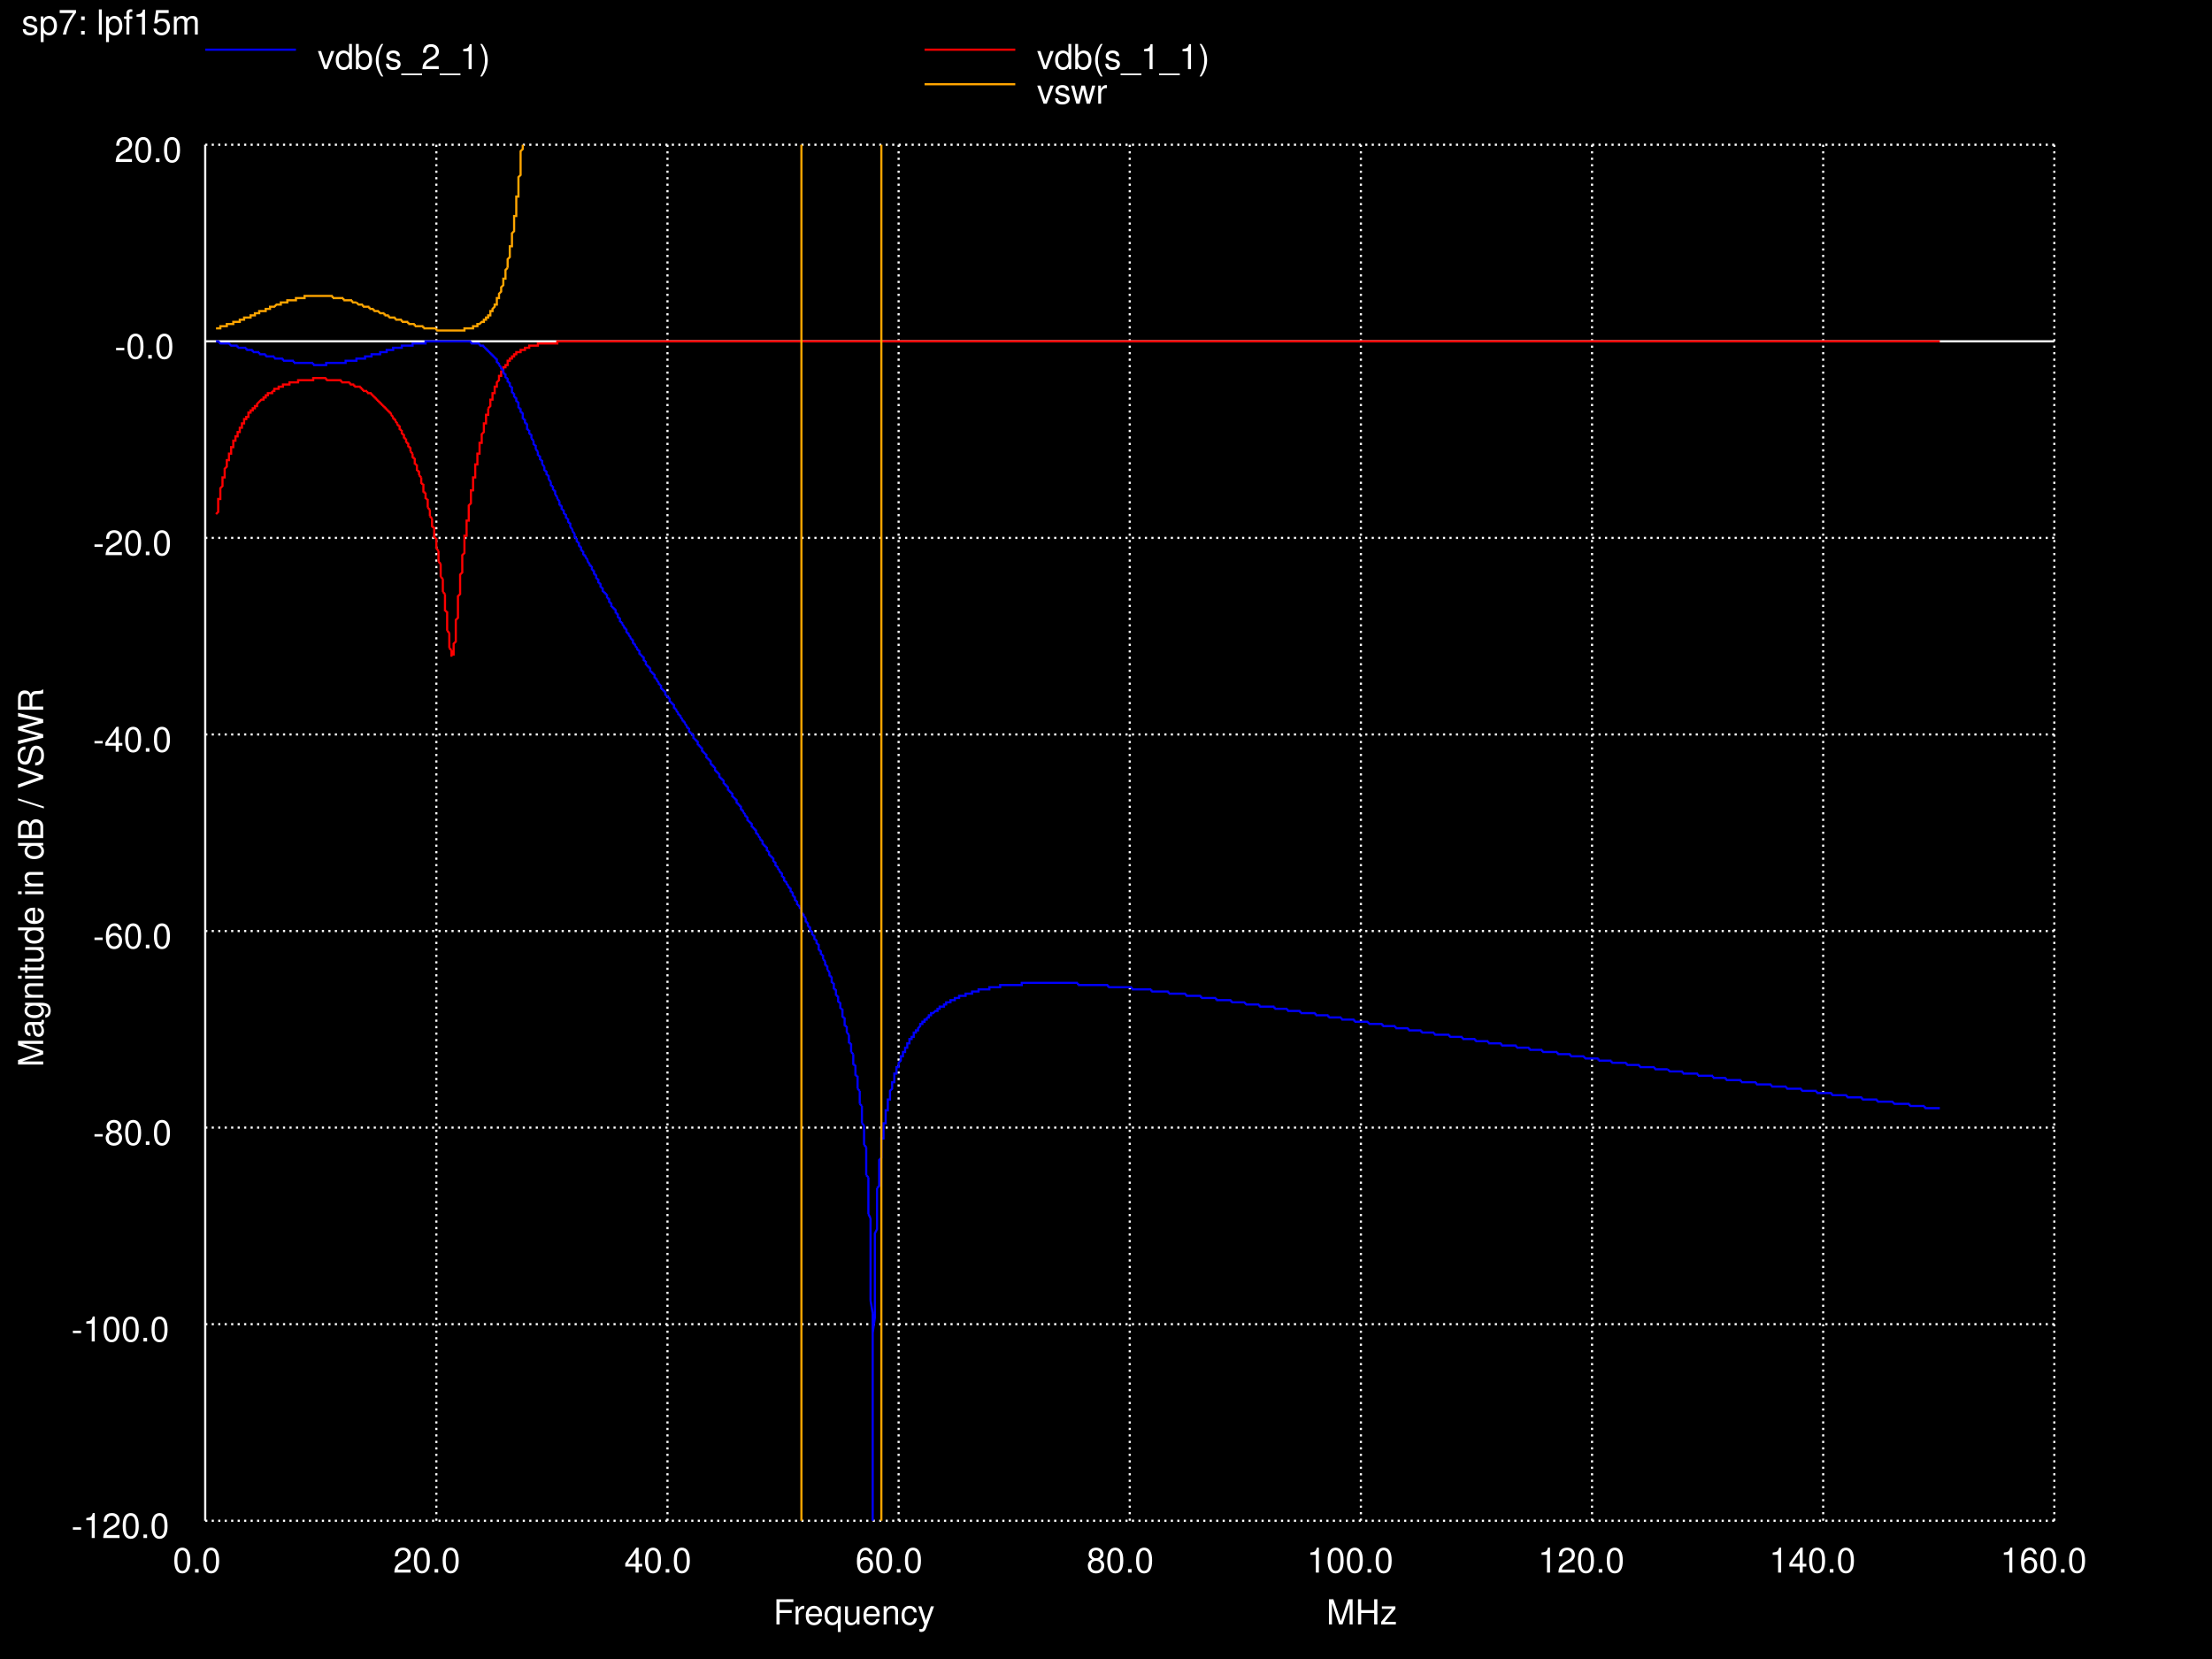
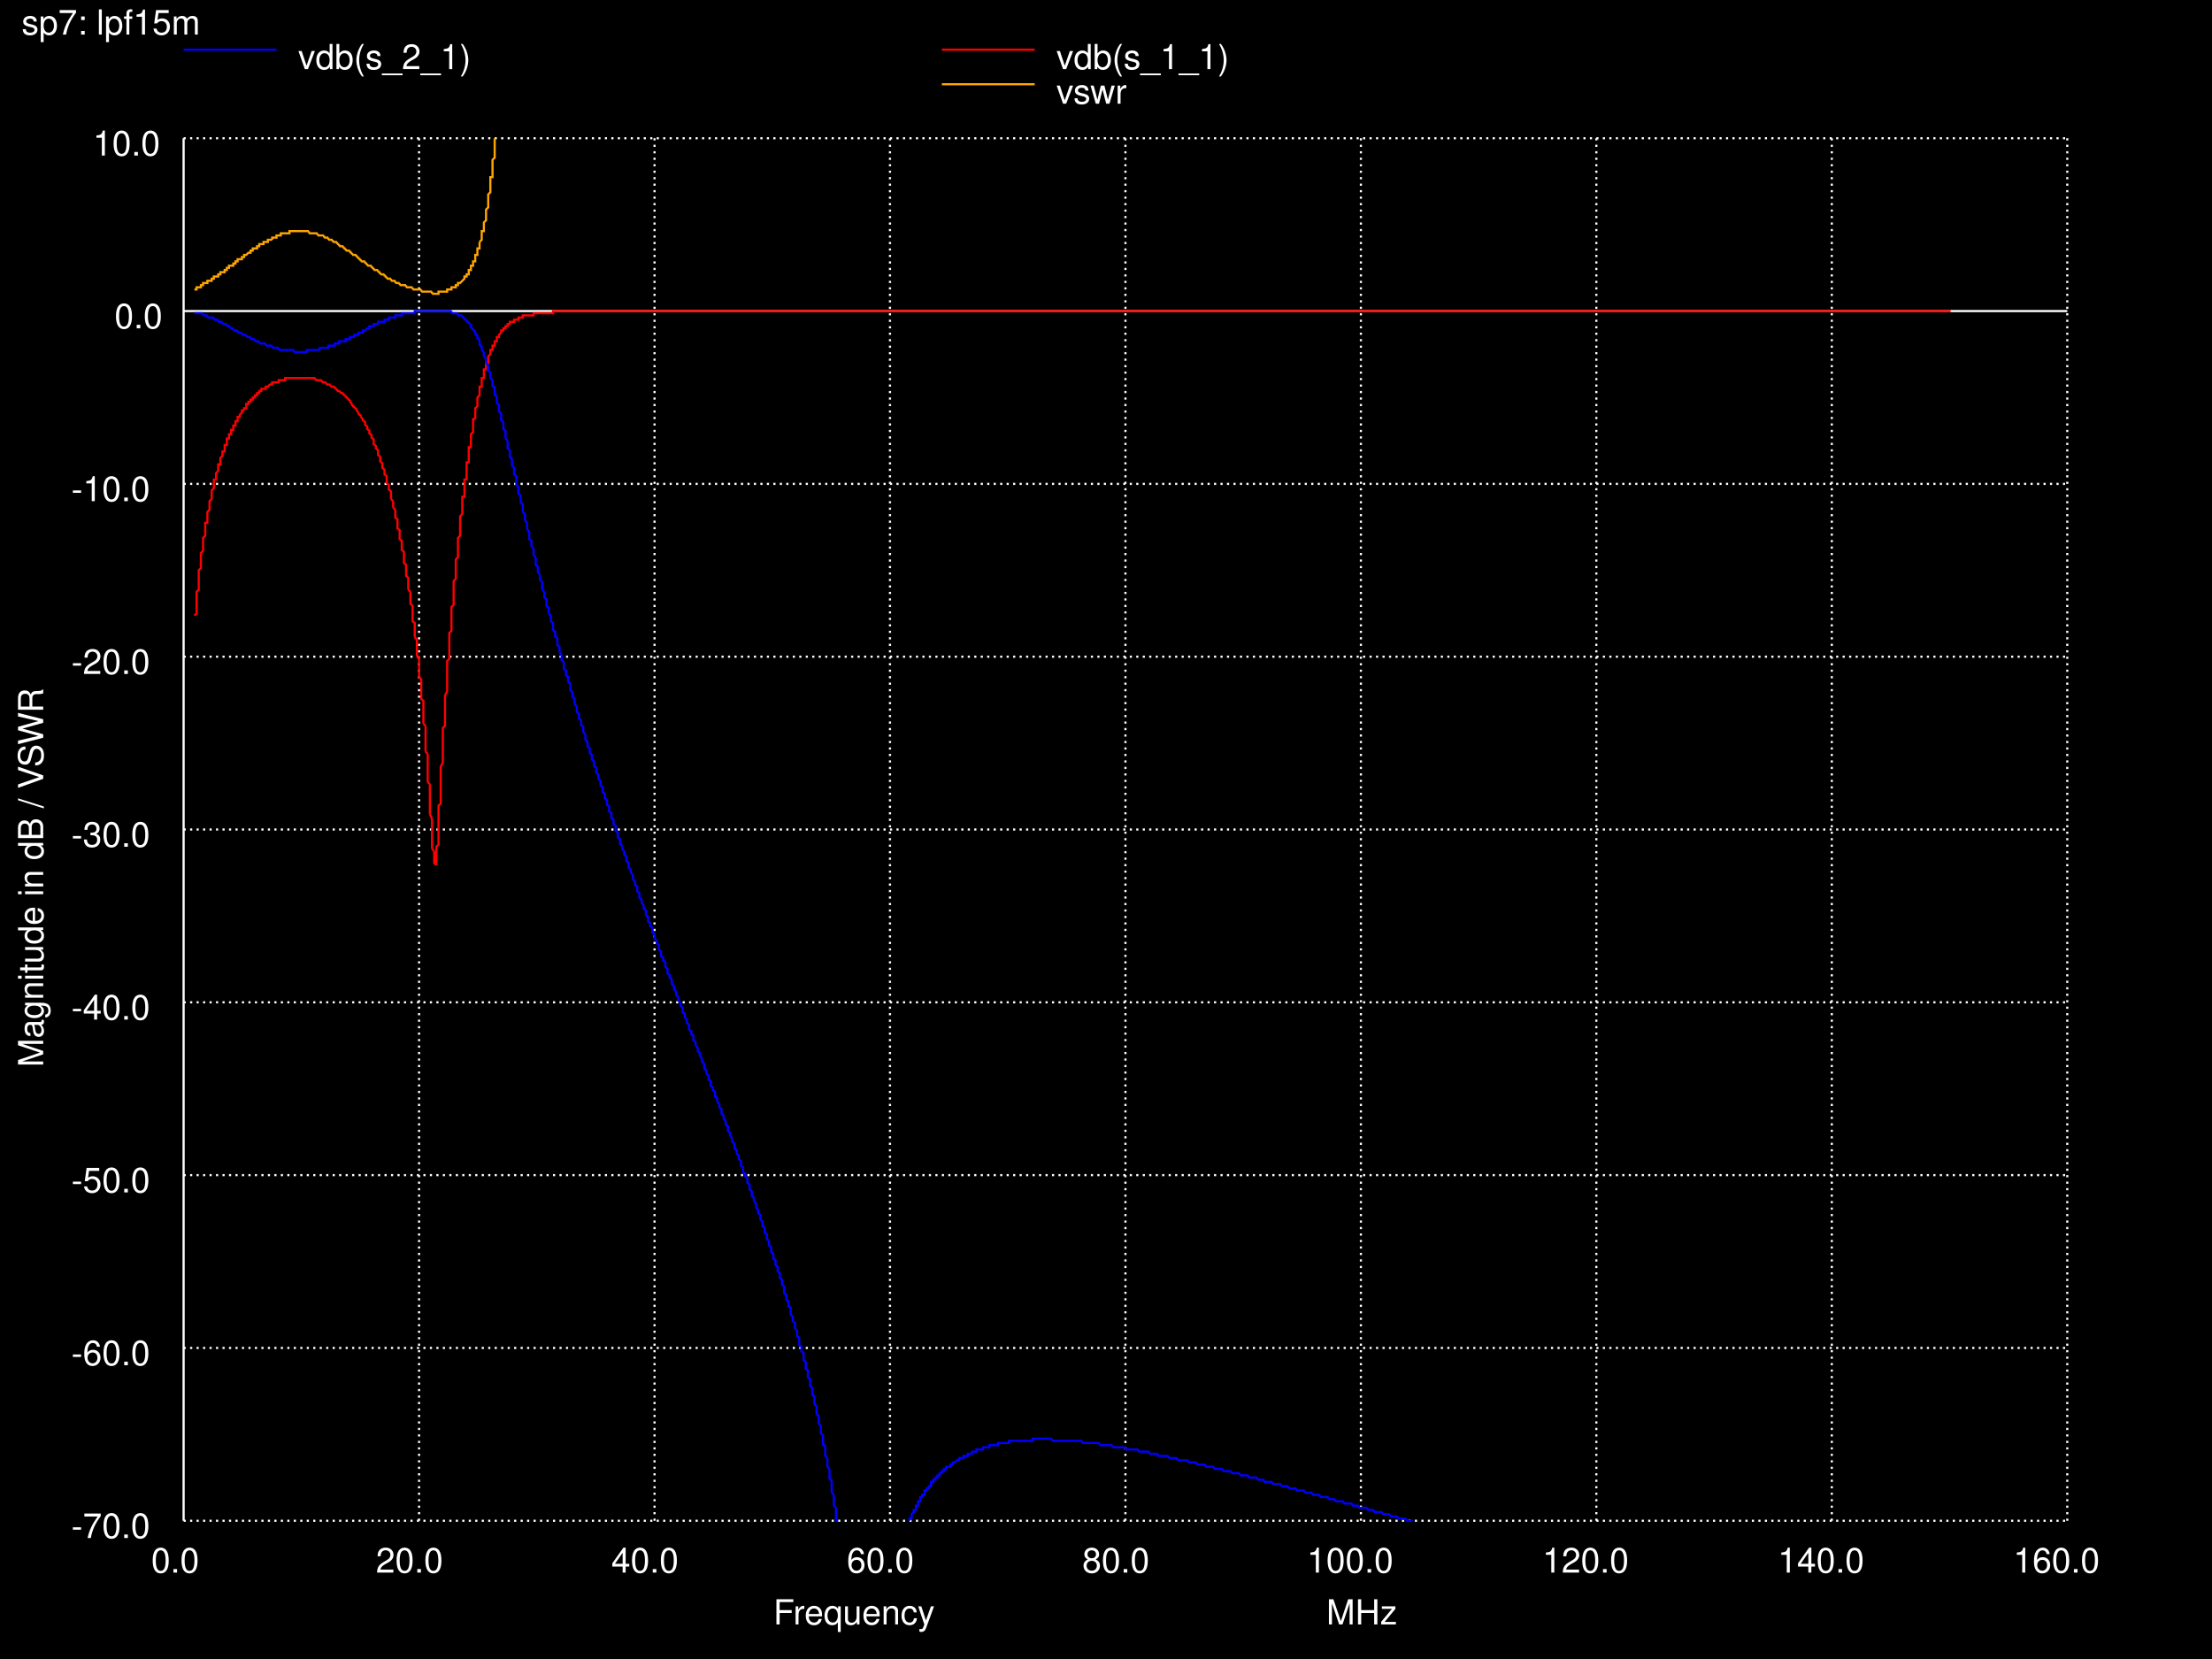
<svg xmlns="http://www.w3.org/2000/svg" version="1.1" width="100%" height="100%" viewBox="0 0 1024 768" style="fill: none; font-family: Helvetica;  font: Helvetica; ">
  <rect x="0" y="0" width="1024" height="768" fill="black" stroke="none" />
  <text stroke="none" fill="white" font-size="16" x="358" y="752">
Frequency
</text>
  <text transform="rotate(-90, 20, 494)" stroke="none" fill="white" font-size="16" x="20" y="494">
Magnitude in dB / VSWR
</text>
  <text stroke="none" fill="white" font-size="16" x="10" y="16">
sp7: lpf15m
</text>
-   <path stroke="white" d="M95 704l0 -637" />
-   <text stroke="none" fill="white" font-size="16" x="80" y="728">
+   <path stroke="white" d="M85 704l0 -640" />
+   <text stroke="none" fill="white" font-size="16" x="70" y="728">
0.0
</text>
-   <path stroke="white" stroke-dasharray="1,2" d="M202 704l0 -637" />
-   <text stroke="none" fill="white" font-size="16" x="182" y="728">
+   <path stroke="white" stroke-dasharray="1,2" d="M194 704l0 -640" />
+   <text stroke="none" fill="white" font-size="16" x="174" y="728">
20.0
</text>
-   <path stroke="white" stroke-dasharray="1,2" d="M309 704l0 -637" />
-   <text stroke="none" fill="white" font-size="16" x="289" y="728">
+   <path stroke="white" stroke-dasharray="1,2" d="M303 704l0 -640" />
+   <text stroke="none" fill="white" font-size="16" x="283" y="728">
40.0
</text>
-   <path stroke="white" stroke-dasharray="1,2" d="M416 704l0 -637" />
-   <text stroke="none" fill="white" font-size="16" x="396" y="728">
+   <path stroke="white" stroke-dasharray="1,2" d="M412 704l0 -640" />
+   <text stroke="none" fill="white" font-size="16" x="392" y="728">
60.0
</text>
-   <path stroke="white" stroke-dasharray="1,2" d="M523 704l0 -637" />
-   <text stroke="none" fill="white" font-size="16" x="503" y="728">
+   <path stroke="white" stroke-dasharray="1,2" d="M521 704l0 -640" />
+   <text stroke="none" fill="white" font-size="16" x="501" y="728">
80.0
</text>
-   <path stroke="white" stroke-dasharray="1,2" d="M630 704l0 -637" />
+   <path stroke="white" stroke-dasharray="1,2" d="M630 704l0 -640" />
  <text stroke="none" fill="white" font-size="16" x="605" y="728">
100.0
</text>
-   <path stroke="white" stroke-dasharray="1,2" d="M737 704l0 -637" />
-   <text stroke="none" fill="white" font-size="16" x="712" y="728">
+   <path stroke="white" stroke-dasharray="1,2" d="M739 704l0 -640" />
+   <text stroke="none" fill="white" font-size="16" x="714" y="728">
120.0
</text>
-   <path stroke="white" stroke-dasharray="1,2" d="M844 704l0 -637" />
-   <text stroke="none" fill="white" font-size="16" x="819" y="728">
+   <path stroke="white" stroke-dasharray="1,2" d="M848 704l0 -640" />
+   <text stroke="none" fill="white" font-size="16" x="823" y="728">
140.0
</text>
-   <path stroke="white" stroke-dasharray="1,2" d="M951 704l0 -637" />
-   <text stroke="none" fill="white" font-size="16" x="926" y="728">
+   <path stroke="white" stroke-dasharray="1,2" d="M957 704l0 -640" />
+   <text stroke="none" fill="white" font-size="16" x="932" y="728">
160.0
</text>
  <text stroke="none" fill="white" font-size="16" x="614" y="752">
MHz
</text>
-   <path stroke="white" stroke-dasharray="1,2" d="M95 704l856 0" />
+   <path stroke="white" stroke-dasharray="1,2" d="M85 704l872 0" />
  <text stroke="none" fill="white" font-size="16" x="33" y="712">
- -120.0
+ -70.0
</text>
-   <path stroke="white" stroke-dasharray="1,2" d="M95 613l856 0" />
-   <text stroke="none" fill="white" font-size="16" x="33" y="621">
- -100.0
- </text>
-   <path stroke="white" stroke-dasharray="1,2" d="M95 522l856 0" />
-   <text stroke="none" fill="white" font-size="16" x="43" y="530">
- -80.0
- </text>
-   <path stroke="white" stroke-dasharray="1,2" d="M95 431l856 0" />
-   <text stroke="none" fill="white" font-size="16" x="43" y="439">
+   <path stroke="white" stroke-dasharray="1,2" d="M85 624l872 0" />
+   <text stroke="none" fill="white" font-size="16" x="33" y="632">
-60.0
</text>
-   <path stroke="white" stroke-dasharray="1,2" d="M95 340l856 0" />
-   <text stroke="none" fill="white" font-size="16" x="43" y="348">
+   <path stroke="white" stroke-dasharray="1,2" d="M85 544l872 0" />
+   <text stroke="none" fill="white" font-size="16" x="33" y="552">
+ -50.0
+ </text>
+   <path stroke="white" stroke-dasharray="1,2" d="M85 464l872 0" />
+   <text stroke="none" fill="white" font-size="16" x="33" y="472">
-40.0
</text>
-   <path stroke="white" stroke-dasharray="1,2" d="M95 249l856 0" />
-   <text stroke="none" fill="white" font-size="16" x="43" y="257">
+   <path stroke="white" stroke-dasharray="1,2" d="M85 384l872 0" />
+   <text stroke="none" fill="white" font-size="16" x="33" y="392">
+ -30.0
+ </text>
+   <path stroke="white" stroke-dasharray="1,2" d="M85 304l872 0" />
+   <text stroke="none" fill="white" font-size="16" x="33" y="312">
-20.0
</text>
-   <path stroke="white" d="M95 158l856 0" />
-   <text stroke="none" fill="white" font-size="16" x="53" y="166">
- -0.0
+   <path stroke="white" stroke-dasharray="1,2" d="M85 224l872 0" />
+   <text stroke="none" fill="white" font-size="16" x="33" y="232">
+ -10.0
</text>
-   <path stroke="white" stroke-dasharray="1,2" d="M95 67l856 0" />
-   <text stroke="none" fill="white" font-size="16" x="53" y="75">
- 20.0
+   <path stroke="white" d="M85 144l872 0" />
+   <text stroke="none" fill="white" font-size="16" x="53" y="152">
+ 0.0
+ </text>
+   <path stroke="white" stroke-dasharray="1,2" d="M85 64l872 0" />
+   <text stroke="none" fill="white" font-size="16" x="43" y="72">
+ 10.0
</text>
  <text stroke="none" fill="white" font-size="16" x="10" y="32">
     
</text>
-   <path stroke="red" d="M428 23l42 0" />
-   <text stroke="none" fill="white" font-size="16" x="480" y="32">
+   <path stroke="red" d="M436 23l43 0" />
+   <text stroke="none" fill="white" font-size="16" x="489" y="32">
vdb(s_1_1)
</text>
-   <path stroke="red" d="M100 238l1 -1 0 -6 1 0 0 -5 1 -1 0 -4 1 0 0 -4 1 -1 0 -3 1 0 0 -3 1 0 0 -3 1 0 0 -3 1 0 0 -2 1 0 0 -2 1 0 0 -2 1 0 0 -2 1 0 0 -2 1 0 0 -1 1 0 0 -2 1 0 0 -1 1 0 0 -1 1 0 0 -1 1 0 0 -1 2 -2 1 0 0 -1 1 0 0 -1 1 0 0 -1 2 0 0 -1" />
-   <path stroke="red" d="M126 181l1 0 0 -1 2 0 0 -1 2 0 0 -1 3 0 0 -1 4 0 0 -1 7 0 0 -1 6 0M151 176l0 -1M151 176l7 0M158 177l0 -1M158 177l4 0M162 178l0 -1M162 178l2 0M164 179l0 -1M164 179l3 0M167 180l0 -1M167 180l1 0M168 181l0 -1M168 181l2 0M170 182l0 -1" />
-   <path stroke="red" d="M170 182l2 0M172 183l0 -1M172 183l1 0M173 184l0 -1M173 184l1 0M174 185l0 -1M174 185l1 0M175 186l0 -1M175 186l1 0M176 187l0 -1M176 187l1 0M177 188l0 -1M177 188l1 0M178 189l0 -1M178 189l1 0M179 190l0 -1M179 190l1 0M180 191l0 -1" />
-   <path stroke="red" d="M180 191l1 0M181 192l0 -1M181 192l1 1M182 194l0 -1M182 194l1 0M183 195l0 -1M183 195l1 1M184 197l0 -1M184 197l1 0M185 199l0 -2M185 199l1 0M186 201l0 -2M186 201l1 0M187 203l0 -2M187 203l1 0M188 205l0 -2M188 205l1 0M189 207l0 -2" />
-   <path stroke="red" d="M189 207l1 0M190 209l0 -2M190 209l1 1M191 212l0 -2M191 212l1 0M192 215l0 -3M192 215l1 0M193 218l0 -3M193 218l1 0M194 220l0 -2M194 220l1 1M195 224l0 -3M195 224l1 0M196 228l0 -4M196 228l1 0M197 231l0 -3M197 231l1 0M198 235l0 -4" />
-   <path stroke="red" d="M198 235l1 1M199 239l0 -3M199 239l1 1M200 244l0 -4M200 244l1 0M201 249l0 -5M201 249l1 0M202 254l0 -5M202 254l1 1M203 260l0 -5M203 260l1 1M204 267l0 -6M204 267l1 1M205 274l0 -6M205 274l1 1M206 283l0 -8M206 283l1 0M207 292l0 -9" />
-   <path stroke="red" d="M207 292l1 1M208 300l0 -7M208 300l1 1M209 304l0 -3M209 303l1 0 0 -5 1 -1 0 -10 1 -1 0 -10 1 -1 0 -9 1 -1 0 -8 1 -1 0 -8 1 0 0 -7 1 0 0 -7 1 -1 0 -6 1 0 0 -6 1 0 0 -6 1 0 0 -5 1 0 0 -5 1 0 0 -4 1 -1 0 -4 1 0 0 -4 1 0 0 -3" />
-   <path stroke="red" d="M226 189l1 -1 0 -3 1 0 0 -3 1 0 0 -3 1 0 0 -2 1 -1 0 -2 1 0 0 -2 1 0 0 -2 1 0 0 -1 1 0 0 -2 1 0 0 -1 1 0 0 -1 1 0 0 -1 1 0 0 -1 2 0 0 -1 2 0 0 -1 2 0 0 -1 4 0 0 -1 9 0 0 -1 640 0" />
-   <path stroke="blue" d="M95 23l42 0" />
-   <text stroke="none" fill="white" font-size="16" x="147" y="32">
+   <path stroke="red" d="M90 285l1 -1 0 -10 1 -1 0 -9 1 -1 0 -7 1 -1 0 -6 1 -1 0 -6 1 0 0 -5 1 -1 0 -4 1 -1 0 -4 1 -1 0 -4 1 0 0 -3 1 -1 0 -3 1 0 0 -3 1 -1 0 -2 1 0 0 -3 1 0 0 -3 1 0 0 -2 1 0 0 -2 1 0 0 -2 1 0 0 -2 1 0 0 -2 1 0 0 -1 1 -1 0 -1 1 0" />
+   <path stroke="red" d="M113 190l0 -1 1 0 0 -2 1 0 0 -1 1 0 0 -1 1 0 0 -1 1 0 0 -1 1 0 0 -1 1 0 0 -1 1 0 0 -1 2 0 0 -1 1 0 1 -1 1 0 0 -1 3 0 0 -1 3 0 0 -1 14 0M146 176l0 -1M146 176l3 0M149 177l0 -1M149 177l2 0M151 178l0 -1M151 178l2 0M153 179l0 -1" />
+   <path stroke="red" d="M153 179l2 0M155 180l0 -1M155 180l1 0M156 181l0 -1M156 181l1 0 1 1 1 0M159 183l0 -1M159 183l1 0M160 184l0 -1M160 184l1 0M161 185l0 -1M161 185l1 0M162 186l0 -1M162 186l1 1M163 188l0 -1M163 188l1 0M164 189l0 -1M164 189l1 0" />
+   <path stroke="red" d="M165 190l0 -1M165 190l1 1M166 192l0 -1M166 192l1 0M167 193l0 -1M167 193l1 1M168 195l0 -1M168 195l1 0M169 197l0 -2M169 197l1 0M170 199l0 -2M170 199l1 0M171 201l0 -2M171 201l1 0M172 203l0 -2M172 203l1 0M173 206l0 -3M173 206l1 0" />
+   <path stroke="red" d="M174 208l0 -2M174 208l1 0M175 211l0 -3M175 211l1 0M176 214l0 -3M176 214l1 0M177 217l0 -3M177 217l1 0M178 220l0 -3M178 220l1 0M179 224l0 -4M179 224l1 0M180 227l0 -3M180 227l1 0M181 231l0 -4M181 231l1 1M182 235l0 -3M182 235l1 1" />
+   <path stroke="red" d="M183 240l0 -4M183 240l1 0M184 245l0 -5M184 245l1 0M185 250l0 -5M185 250l1 0M186 255l0 -5M186 255l1 0M187 261l0 -6M187 261l1 0M188 267l0 -6M188 267l1 0M189 273l0 -6M189 273l1 1M190 280l0 -6M190 280l1 0M191 288l0 -8M191 288l1 0" />
+   <path stroke="red" d="M192 295l0 -7M192 295l1 1M193 304l0 -8M193 304l1 0M194 314l0 -10M194 314l1 0M195 324l0 -10M195 324l1 0M196 335l0 -11M196 335l1 1M197 348l0 -12M197 348l1 1M198 362l0 -13M198 362l1 1M199 377l0 -14M199 377l1 2M200 393l0 -14" />
+   <path stroke="red" d="M200 393l1 1M201 400l0 -6M201 400l1 0 0 -8 1 -1 0 -18 1 -1 0 -17 1 -2 0 -16 1 -1 0 -14 1 -2 0 -14 1 -1 0 -12 1 -1 0 -11 1 -1 0 -11 1 -1 0 -9 1 -1 0 -9 1 -1 0 -9 1 -1 0 -8 1 0 0 -8 1 0 0 -8 1 0 0 -7 1 0 0 -6 1 -1 0 -6 1 0" />
+   <path stroke="red" d="M220 194l0 -5 1 -1 0 -4 1 -1 0 -4 1 0 0 -4 1 0 0 -4 1 0 0 -3 1 0 0 -3 1 -1 0 -2 1 0 0 -2 1 0 0 -2 1 0 0 -2 1 0 0 -1 1 -1 0 -1 1 0 0 -1 1 0 0 -1 1 0 0 -1 1 0 0 -1 2 0 0 -1 2 0 0 -1 2 0 0 -1 5 0 0 -1 9 0 0 -1 647 0" />
+   <path stroke="blue" d="M85 23l43 0" />
+   <text stroke="none" fill="white" font-size="16" x="138" y="32">
vdb(s_2_1)
</text>
-   <path stroke="blue" d="M100 158l1 0 1 1 4 0 1 1 3 0M110 161l0 -1M110 161l4 0M114 162l0 -1M114 162l3 0M117 163l0 -1M117 163l3 0M120 164l0 -1M120 164l3 0M123 165l0 -1M123 165l4 0M127 166l0 -1M127 166l4 0M131 167l0 -1M131 167l5 0M136 168l0 -1M136 168l9 0" />
-   <path stroke="blue" d="M145 169l0 -1M145 169l6 0 0 -1 9 0 0 -1 5 0 0 -1 4 0 0 -1 3 0 0 -1 4 0 0 -1 3 0 0 -1 3 0 0 -1 4 0 0 -1 5 0 0 -1 6 0 0 -1 21 0M218 159l0 -1M218 159l4 0M222 160l0 -1M222 160l2 0M224 161l0 -1M224 161l1 0M225 162l0 -1M225 162l1 0" />
-   <path stroke="blue" d="M226 163l0 -1M226 163l1 0M227 164l0 -1M227 164l1 0M228 165l0 -1M228 165l1 0M229 166l0 -1M229 166l1 0M230 168l0 -2M230 168l1 0M231 169l0 -1M231 169l1 1M232 171l0 -1M232 171l1 0M233 173l0 -2M233 173l1 0M234 175l0 -2M234 175l1 0" />
-   <path stroke="blue" d="M235 177l0 -2M235 177l1 0M236 179l0 -2M236 179l1 0M237 182l0 -3M237 182l1 0M238 184l0 -2M238 184l1 0M239 186l0 -2M239 186l1 0M240 189l0 -3M240 189l1 0M241 191l0 -2M241 191l1 0M242 194l0 -3M242 194l1 0M243 196l0 -2M243 196l1 0" />
-   <path stroke="blue" d="M244 199l0 -3M244 199l1 0M245 201l0 -2M245 201l1 0M246 203l0 -2M246 203l1 1M247 206l0 -2M247 206l1 0M248 208l0 -2M248 208l1 1M249 211l0 -2M249 211l1 0M250 213l0 -2M250 213l1 0M251 215l0 -2M251 215l1 1M252 218l0 -2M252 218l1 0" />
-   <path stroke="blue" d="M253 220l0 -2M253 220l1 0M254 222l0 -2M254 222l1 1M255 225l0 -2M255 225l1 0M256 227l0 -2M256 227l1 0M257 229l0 -2M257 229l1 1M258 231l0 -1M258 231l1 1M259 234l0 -2M259 234l1 0M260 236l0 -2M260 236l1 0M261 238l0 -2M261 238l1 0" />
-   <path stroke="blue" d="M262 240l0 -2M262 240l1 0M263 242l0 -2M263 242l1 0M264 244l0 -2M264 244l1 1M265 246l0 -1M265 246l1 1M266 249l0 -2M266 249l1 0M267 251l0 -2M267 251l1 0M268 253l0 -2M268 253l1 0M269 255l0 -2M269 255l1 0M270 257l0 -2M270 257l1 0" />
-   <path stroke="blue" d="M271 258l0 -1M271 258l1 1M272 260l0 -1M272 260l1 1M273 262l0 -1M273 262l1 0M274 264l0 -2M274 264l1 0M275 266l0 -2M275 266l1 0M276 268l0 -2M276 268l1 0M277 270l0 -2M277 270l1 0M278 272l0 -2M278 272l1 0M279 274l0 -2M279 274l1 0" />
-   <path stroke="blue" d="M280 275l0 -1M280 275l1 0M281 277l0 -2M281 277l1 0M282 279l0 -2M282 279l1 0M283 281l0 -2M283 281l1 0M284 282l0 -1M284 282l1 0M285 284l0 -2M285 284l1 0M286 286l0 -2M286 286l1 0M287 288l0 -2M287 288l1 0M288 289l0 -1M288 289l1 1" />
-   <path stroke="blue" d="M289 291l0 -1M289 291l1 0M290 293l0 -2M290 293l1 0M291 294l0 -1M291 294l1 1M292 296l0 -1M292 296l1 0M293 298l0 -2M293 298l1 0M294 299l0 -1M294 299l1 1M295 301l0 -1M295 301l1 0M296 303l0 -2M296 303l1 0M297 304l0 -1M297 304l1 0" />
-   <path stroke="blue" d="M298 306l0 -2M298 306l1 0M299 308l0 -2M299 308l1 0M300 309l0 -1M300 309l1 0M301 311l0 -2M301 311l1 0M302 312l0 -1M302 312l1 0M303 314l0 -2M303 314l1 0M304 315l0 -1M304 315l1 1M305 317l0 -1M305 317l1 0M306 319l0 -2M306 319l1 0" />
-   <path stroke="blue" d="M307 320l0 -1M307 320l1 0M308 322l0 -2M308 322l1 0M309 323l0 -1M309 323l1 0M310 325l0 -2M310 325l1 0M311 326l0 -1M311 326l1 0M312 328l0 -2M312 328l1 0M313 329l0 -1M313 329l1 1M314 331l0 -1M314 331l1 0M315 332l0 -1M315 332l1 1" />
-   <path stroke="blue" d="M316 334l0 -1M316 334l1 0M317 335l0 -1M317 335l1 1M318 337l0 -1M318 337l1 0M319 339l0 -2M319 339l1 0M320 340l0 -1M320 340l1 0M321 342l0 -2M321 342l1 0M322 343l0 -1M322 343l1 0M323 345l0 -2M323 345l1 0M324 346l0 -1M324 346l1 0" />
-   <path stroke="blue" d="M325 348l0 -2M325 348l1 0M326 349l0 -1M326 349l1 0M327 351l0 -2M327 351l1 0M328 352l0 -1M328 352l1 0M329 354l0 -2M329 354l1 0M330 355l0 -1M330 355l1 0M331 357l0 -2M331 357l1 0M332 358l0 -1M332 358l1 0M333 360l0 -2M333 360l1 0" />
-   <path stroke="blue" d="M334 361l0 -1M334 361l1 0M335 363l0 -2M335 363l1 0M336 364l0 -1M336 364l1 0M337 366l0 -2M337 366l1 0M338 367l0 -1M338 367l1 0M339 369l0 -2M339 369l1 0M340 370l0 -1M340 370l1 0M341 372l0 -2M341 372l1 0M342 373l0 -1M342 373l1 0" />
-   <path stroke="blue" d="M343 375l0 -2M343 375l1 0M344 376l0 -1M344 376l1 1M345 378l0 -1M345 378l1 0M346 380l0 -2M346 380l1 0M347 381l0 -1M347 381l1 0M348 383l0 -2M348 383l1 0M349 384l0 -1M349 384l1 0M350 386l0 -2M350 386l1 0M351 387l0 -1M351 387l1 1" />
-   <path stroke="blue" d="M352 389l0 -1M352 389l1 0M353 391l0 -2M353 391l1 0M354 392l0 -1M354 392l1 0M355 394l0 -2M355 394l1 0M356 396l0 -2M356 396l1 0M357 397l0 -1M357 397l1 0M358 399l0 -2M358 399l1 0M359 401l0 -2M359 401l1 0M360 402l0 -1M360 402l1 1" />
-   <path stroke="blue" d="M361 404l0 -1M361 404l1 0M362 406l0 -2M362 406l1 0M363 408l0 -2M363 408l1 0M364 409l0 -1M364 409l1 1M365 411l0 -1M365 411l1 0M366 413l0 -2M366 413l1 0M367 415l0 -2M367 415l1 0M368 417l0 -2M368 417l1 0M369 419l0 -2M369 419l1 0" />
-   <path stroke="blue" d="M370 420l0 -1M370 420l1 1M371 423l0 -2M371 423l1 0M372 424l0 -1M372 424l1 1M373 427l0 -2M373 427l1 0M374 429l0 -2M374 429l1 0M375 431l0 -2M375 431l1 0M376 433l0 -2M376 433l1 0M377 435l0 -2M377 435l1 0M378 437l0 -2M378 437l1 0" />
-   <path stroke="blue" d="M379 440l0 -3M379 440l1 0M380 442l0 -2M380 442l1 0M381 444l0 -2M381 444l1 1M382 447l0 -2M382 447l1 0M383 449l0 -2M383 449l1 1M384 452l0 -2M384 452l1 0M385 455l0 -3M385 455l1 0M386 458l0 -3M386 458l1 0M387 461l0 -3M387 461l1 0" />
-   <path stroke="blue" d="M388 464l0 -3M388 464l1 0M389 467l0 -3M389 467l1 0M390 471l0 -4M390 471l1 0M391 475l0 -4M391 475l1 0M392 478l0 -3M392 478l1 1M393 483l0 -4M393 483l1 0M394 487l0 -4M394 487l1 1M395 493l0 -5M395 493l1 0M396 498l0 -5M396 498l1 0" />
-   <path stroke="blue" d="M397 504l0 -6M397 504l1 1M398 511l0 -6M398 511l1 1M399 520l0 -8M399 520l1 1M400 530l0 -9M400 530l1 1M401 544l0 -13M401 544l1 1M402 562l0 -17M402 562l1 2M403 602l0 -38M403 602l1 6M404 704l0 -96M404 617l1 -7 0 -39 1 -2 0 -19" />
-   <path stroke="blue" d="M406 550l1 -1 0 -12 1 -1 0 -9 1 0 0 -7 1 0 0 -6 1 0 0 -5 1 0 0 -4 1 -1 0 -3 1 0 0 -4 1 0 0 -3 1 0 0 -2 1 -1 0 -2 1 0 0 -2 1 0 0 -2 1 0 0 -2 1 0 0 -2 1 0 0 -1 1 0 0 -2 1 0 0 -1 1 0 0 -1 1 -1 0 -1 1 0 0 -1 1 0 0 -1 1 0 0 -1" />
-   <path stroke="blue" d="M429 471l1 0 0 -1 1 0 0 -1 1 0 1 -1 1 0 0 -1 1 0 0 -1 2 0 0 -1 1 0 0 -1 2 0 0 -1 2 0 0 -1 2 0 0 -1 3 0 0 -1 3 0 0 -1 3 0 0 -1 5 0 0 -1 5 0 0 -1 10 0 0 -1 26 0M499 456l0 -1M499 456l14 0M513 457l0 -1M513 457l11 0M524 458l0 -1" />
-   <path stroke="blue" d="M524 458l9 0M533 459l0 -1M533 459l8 0M541 460l0 -1M541 460l8 0M549 461l0 -1M549 461l7 0M556 462l0 -1M556 462l7 0M563 463l0 -1M563 463l7 0M570 464l0 -1M570 464l6 0 1 1 6 0M583 466l0 -1M583 466l7 0M590 467l0 -1M590 467l6 0" />
-   <path stroke="blue" d="M596 468l0 -1M596 468l6 0M602 469l0 -1M602 469l7 0M609 470l0 -1M609 470l6 0M615 471l0 -1M615 471l6 0M621 472l0 -1M621 472l6 0M627 473l0 -1M627 473l6 0 1 1 6 0M640 475l0 -1M640 475l6 0M646 476l0 -1M646 476l6 0M652 477l0 -1" />
-   <path stroke="blue" d="M652 477l6 0M658 478l0 -1M658 478l6 0M664 479l0 -1M664 479l7 0M671 480l0 -1M671 480l6 0M677 481l0 -1M677 481l6 0M683 482l0 -1M683 482l6 0M689 483l0 -1M689 483l6 0M695 484l0 -1M695 484l7 0M702 485l0 -1M702 485l6 0M708 486l0 -1" />
-   <path stroke="blue" d="M708 486l6 0M714 487l0 -1M714 487l7 0M721 488l0 -1M721 488l6 0M727 489l0 -1M727 489l6 0 1 1 6 0M740 491l0 -1M740 491l6 0M746 492l0 -1M746 492l7 0M753 493l0 -1M753 493l6 0M759 494l0 -1M759 494l7 0M766 495l0 -1M766 495l6 0" />
-   <path stroke="blue" d="M772 495l1 1 6 0M779 497l0 -1M779 497l7 0M786 498l0 -1M786 498l7 0M793 499l0 -1M793 499l6 0M799 500l0 -1M799 500l7 0M806 501l0 -1M806 501l7 0M813 502l0 -1M813 502l7 0M820 503l0 -1M820 503l7 0M827 504l0 -1M827 504l7 0M834 505l0 -1" />
-   <path stroke="blue" d="M834 505l7 0M841 506l0 -1M841 506l7 0M848 507l0 -1M848 507l7 0M855 508l0 -1M855 508l7 0M862 509l0 -1M862 509l7 0M869 510l0 -1M869 510l7 0 1 1 7 0M884 512l0 -1M884 512l7 0M891 513l0 -1M891 513l7 0" />
-   <path stroke="#FFA500" d="M428 39l42 0" />
-   <text stroke="none" fill="white" font-size="16" x="480" y="48">
+   <path stroke="blue" d="M90 145l4 0M94 146l0 -1M94 146l2 0M96 147l0 -1M96 147l3 0M99 148l0 -1M99 148l2 0M101 149l0 -1M101 149l2 0M103 150l0 -1M103 150l2 0M105 151l0 -1M105 151l1 0 1 1 1 0M108 153l0 -1M108 153l2 0M110 154l0 -1M110 154l2 0M112 155l0 -1" />
+   <path stroke="blue" d="M112 155l2 0M114 156l0 -1M114 156l2 0M116 157l0 -1M116 157l2 0M118 158l0 -1M118 158l2 0M120 159l0 -1M120 159l3 0M123 160l0 -1M123 160l3 0M126 161l0 -1M126 161l3 0M129 162l0 -1M129 162l7 0M136 163l0 -1M136 163l6 0 0 -1 6 0" />
+   <path stroke="blue" d="M148 162l0 -1 4 0 0 -1 3 0 0 -1 2 0 0 -1 3 0 0 -1 2 0 0 -1 2 0 0 -1 2 0 0 -1 2 0 0 -1 1 0 1 -1 1 0 0 -1 2 0 0 -1 2 0 0 -1 3 0 0 -1 2 0 0 -1 3 0 0 -1 3 0 0 -1 6 0 0 -1 17 0M209 145l0 -1M209 145l3 0M212 146l0 -1M212 146l2 0" />
+   <path stroke="blue" d="M214 147l0 -1M214 147l1 0M215 148l0 -1M215 148l1 0M216 149l0 -1M216 149l1 0M217 150l0 -1M217 150l1 0M218 152l0 -2M218 152l1 0M219 153l0 -1M219 153l1 0M220 155l0 -2M220 155l1 0M221 157l0 -2M221 157l1 0M222 160l0 -3M222 160l1 0" />
+   <path stroke="blue" d="M223 162l0 -2M223 162l1 1M224 165l0 -2M224 165l1 1M225 168l0 -2M225 168l1 1M226 172l0 -3M226 172l1 0M227 175l0 -3M227 175l1 1M228 179l0 -3M228 179l1 0M229 183l0 -4M229 183l1 0M230 187l0 -4M230 187l1 0M231 191l0 -4M231 191l1 0" />
+   <path stroke="blue" d="M232 195l0 -4M232 195l1 0M233 199l0 -4M233 199l1 0M234 203l0 -4M234 203l1 1M235 208l0 -4M235 208l1 0M236 212l0 -4M236 212l1 0M237 216l0 -4M237 216l1 0M238 220l0 -4M238 220l1 0M239 225l0 -5M239 225l1 0M240 229l0 -4M240 229l1 0" />
+   <path stroke="blue" d="M241 233l0 -4M241 233l1 0M242 237l0 -4M242 237l1 1M243 241l0 -3M243 241l1 1M244 245l0 -3M244 245l1 1M245 250l0 -4M245 250l1 0M246 253l0 -3M246 253l1 1M247 257l0 -3M247 257l1 1M248 262l0 -4M248 262l1 0M249 265l0 -3M249 265l1 1" />
+   <path stroke="blue" d="M250 269l0 -3M250 269l1 0M251 273l0 -4M251 273l1 1M252 277l0 -3M252 277l1 0M253 281l0 -4M253 281l1 0M254 284l0 -3M254 284l1 1M255 288l0 -3M255 288l1 0M256 292l0 -4M256 292l1 0M257 295l0 -3M257 295l1 0M258 299l0 -4M258 299l1 0" />
+   <path stroke="blue" d="M259 302l0 -3M259 302l1 1M260 306l0 -3M260 306l1 0M261 310l0 -4M261 310l1 0M262 313l0 -3M262 313l1 0M263 316l0 -3M263 316l1 0M264 320l0 -4M264 320l1 0M265 323l0 -3M265 323l1 0M266 326l0 -3M266 326l1 1M267 330l0 -3M267 330l1 0" />
+   <path stroke="blue" d="M268 333l0 -3M268 333l1 0M269 336l0 -3M269 336l1 0M270 339l0 -3M270 339l1 1M271 343l0 -3M271 343l1 0M272 346l0 -3M272 346l1 0M273 349l0 -3M273 349l1 0M274 352l0 -3M274 352l1 0M275 355l0 -3M275 355l1 0M276 358l0 -3M276 358l1 0" />
+   <path stroke="blue" d="M277 361l0 -3M277 361l1 0M278 364l0 -3M278 364l1 0M279 367l0 -3M279 367l1 0M280 370l0 -3M280 370l1 0M281 373l0 -3M281 373l1 0M282 376l0 -3M282 376l1 0M283 379l0 -3M283 379l1 0M284 382l0 -3M284 382l1 0M285 385l0 -3M285 385l1 0" />
+   <path stroke="blue" d="M286 388l0 -3M286 388l1 0M287 391l0 -3M287 391l1 0M288 393l0 -2M288 393l1 1M289 396l0 -2M289 396l1 0M290 399l0 -3M290 399l1 0M291 402l0 -3M291 402l1 0M292 404l0 -2M292 404l1 1M293 407l0 -2M293 407l1 1M294 410l0 -2M294 410l1 0" />
+   <path stroke="blue" d="M295 413l0 -3M295 413l1 0M296 416l0 -3M296 416l1 0M297 418l0 -2M297 418l1 1M298 421l0 -2M298 421l1 0M299 424l0 -3M299 424l1 0M300 427l0 -3M300 427l1 0M301 429l0 -2M301 429l1 0M302 432l0 -3M302 432l1 0M303 435l0 -3M303 435l1 0" />
+   <path stroke="blue" d="M304 437l0 -2M304 437l1 0M305 440l0 -3M305 440l1 0M306 443l0 -3M306 443l1 0M307 445l0 -2M307 445l1 0M308 448l0 -3M308 448l1 0M309 451l0 -3M309 451l1 0M310 453l0 -2M310 453l1 0M311 456l0 -3M311 456l1 0M312 458l0 -2M312 458l1 1" />
+   <path stroke="blue" d="M313 461l0 -2M313 461l1 0M314 463l0 -2M314 463l1 1M315 466l0 -2M315 466l1 0M316 469l0 -3M316 469l1 0M317 471l0 -2M317 471l1 1M318 474l0 -2M318 474l1 0M319 477l0 -3M319 477l1 0M320 479l0 -2M320 479l1 0M321 482l0 -3M321 482l1 0" />
+   <path stroke="blue" d="M322 484l0 -2M322 484l1 1M323 487l0 -2M323 487l1 0M324 489l0 -2M324 489l1 1M325 492l0 -2M325 492l1 0M326 495l0 -3M326 495l1 0M327 497l0 -2M327 497l1 1M328 500l0 -2M328 500l1 0M329 503l0 -3M329 503l1 0M330 505l0 -2M330 505l1 0" />
+   <path stroke="blue" d="M331 508l0 -3M331 508l1 0M332 510l0 -2M332 510l1 1M333 513l0 -2M333 513l1 0M334 516l0 -3M334 516l1 0M335 518l0 -2M335 518l1 1M336 521l0 -2M336 521l1 0M337 524l0 -3M337 524l1 0M338 526l0 -2M338 526l1 1M339 529l0 -2M339 529l1 0" />
+   <path stroke="blue" d="M340 532l0 -3M340 532l1 0M341 534l0 -2M341 534l1 1M342 537l0 -2M342 537l1 0M343 540l0 -3M343 540l1 0M344 543l0 -3M344 543l1 0M345 545l0 -2M345 545l1 0M346 548l0 -3M346 548l1 0M347 551l0 -3M347 551l1 0M348 554l0 -3M348 554l1 0" />
+   <path stroke="blue" d="M349 556l0 -2M349 556l1 1M350 559l0 -2M350 559l1 1M351 562l0 -2M351 562l1 0M352 565l0 -3M352 565l1 0M353 568l0 -3M353 568l1 0M354 571l0 -3M354 571l1 0M355 574l0 -3M355 574l1 0M356 577l0 -3M356 577l1 0M357 580l0 -3M357 580l1 0" />
+   <path stroke="blue" d="M358 583l0 -3M358 583l1 0M359 586l0 -3M359 586l1 0M360 589l0 -3M360 589l1 0M361 592l0 -3M361 592l1 0M362 595l0 -3M362 595l1 0M363 599l0 -4M363 599l1 0M364 602l0 -3M364 602l1 0M365 605l0 -3M365 605l1 0M366 609l0 -4M366 609l1 0" />
+   <path stroke="blue" d="M367 612l0 -3M367 612l1 0M368 615l0 -3M368 615l1 1M369 619l0 -3M369 619l1 0M370 623l0 -4M370 623l1 0M371 626l0 -3M371 626l1 0M372 630l0 -4M372 630l1 0M373 634l0 -4M373 634l1 0M374 638l0 -4M374 638l1 0M375 642l0 -4M375 642l1 0" />
+   <path stroke="blue" d="M376 646l0 -4M376 646l1 0M377 650l0 -4M377 650l1 1M378 655l0 -4M378 655l1 0M379 659l0 -4M379 659l1 1M380 664l0 -4M380 664l1 0M381 669l0 -5M381 669l1 0M382 674l0 -5M382 674l1 1M383 679l0 -4M383 679l1 1M384 685l0 -5M384 685l1 0" />
+   <path stroke="blue" d="M385 691l0 -6M385 691l1 1M386 697l0 -5M386 697l1 1M387 704l0 -6M387 704l1 0M421 704l0 -1 1 0 0 -2 1 -1 0 -1 1 0 0 -2 1 0 0 -2 1 0 0 -2 1 0 0 -1 1 0 0 -2 1 0 0 -1 1 0 0 -1 1 0 0 -2 1 0 0 -1 1 0 0 -1 1 0 0 -1 1 0 0 -1 1 0" />
+   <path stroke="blue" d="M436 682l0 -1 1 0 0 -1 1 0 0 -1 2 0 0 -1 1 0 0 -1 1 0 1 -1 1 0 0 -1 2 0 0 -1 2 0 0 -1 2 0 0 -1 2 0 0 -1 3 0 0 -1 3 0 0 -1 4 0 0 -1 5 0 0 -1 11 0 0 -1 9 0M487 667l0 -1M487 667l14 0M501 668l0 -1M501 668l8 0M509 669l0 -1M509 669l6 0" />
+   <path stroke="blue" d="M515 670l0 -1M515 670l6 0M521 671l0 -1M521 671l6 0M527 672l0 -1M527 672l5 0M532 673l0 -1M532 673l4 0M536 674l0 -1M536 674l5 0M541 675l0 -1M541 675l4 0M545 676l0 -1M545 676l5 0M550 677l0 -1M550 677l4 0M554 678l0 -1M554 678l4 0" />
+   <path stroke="blue" d="M558 679l0 -1M558 679l4 0M562 680l0 -1M562 680l4 0M566 681l0 -1M566 681l4 0M570 682l0 -1M570 682l4 0M574 683l0 -1M574 683l4 0M578 684l0 -1M578 684l4 0M582 685l0 -1M582 685l3 0M585 686l0 -1M585 686l4 0M589 687l0 -1M589 687l4 0" />
+   <path stroke="blue" d="M593 688l0 -1M593 688l3 0 1 1 3 0M600 690l0 -1M600 690l4 0M604 691l0 -1M604 691l3 0 1 1 3 0M611 693l0 -1M611 693l4 0M615 694l0 -1M615 694l3 0M618 695l0 -1M618 695l4 0M622 696l0 -1M622 696l4 0M626 697l0 -1M626 697l3 0M629 698l0 -1" />
+   <path stroke="blue" d="M629 698l4 0M633 699l0 -1M633 699l3 0M636 700l0 -1M636 700l4 0M640 701l0 -1M640 701l3 0 1 1 3 0M647 703l0 -1M647 703l4 0M651 704l0 -1M651 704l3 0" />
+   <path stroke="#FFA500" d="M436 39l43 0" />
+   <text stroke="none" fill="white" font-size="16" x="489" y="48">
vswr
</text>
-   <path stroke="#FFA500" d="M100 152l2 0 0 -1 3 0 0 -1 3 0 0 -1 3 0 0 -1 2 0 0 -1 3 0 0 -1 2 0 0 -1 2 0 0 -1 3 0 0 -1 2 0 0 -1 2 0 1 -1 2 0 0 -1 3 0 0 -1 4 0 0 -1 4 0 0 -1 13 0M154 138l0 -1M154 138l5 0M159 139l0 -1M159 139l4 0M163 140l0 -1M163 140l2 0" />
-   <path stroke="#FFA500" d="M165 140l1 1 2 0M168 142l0 -1M168 142l3 0M171 143l0 -1M171 143l2 0M173 144l0 -1M173 144l2 0 1 1 2 0M178 146l0 -1M178 146l2 0M180 147l0 -1M180 147l3 0M183 148l0 -1M183 148l3 0M186 149l0 -1M186 149l3 0M189 150l0 -1M189 150l3 0" />
-   <path stroke="#FFA500" d="M192 151l0 -1M192 151l4 0M196 152l0 -1M196 152l6 0M202 153l0 -1M202 153l13 0 0 -1 4 0 0 -1 2 0 0 -1 1 0 1 -1 1 0 0 -1 1 0 0 -1 1 0 0 -1 1 0 0 -2 1 0 0 -1 1 -1 0 -1 1 0 0 -3 1 0 0 -2 1 -1 0 -2 1 -1 0 -3 1 0 0 -4 1 -1" />
-   <path stroke="#FFA500" d="M235 124l0 -4 1 -1 0 -5 1 0 0 -6 1 -1 0 -7 1 0 0 -9 1 0 0 -9 1 -1 0 -11 1 -1 0 -2M371 704l0 -637M408 704l0 -637" />
+   <path stroke="#FFA500" d="M90 134l1 0 0 -1 2 0 0 -1 1 0 0 -1 2 0 0 -1 2 0 0 -1 1 0 0 -1 2 0 0 -1 1 0 0 -1 2 0 0 -1 1 0 0 -1 1 0 0 -1 2 0 0 -1 1 0 0 -1 1 0 0 -1 2 0 0 -1 1 0 0 -1 1 0 1 -1 1 0 0 -1 1 0 0 -1 2 0 0 -1 1 0 0 -1 2 0 0 -1 2 0 0 -1 2 0" />
+   <path stroke="#FFA500" d="M126 111l0 -1 2 0 0 -1 2 0 0 -1 4 0 0 -1 9 0M143 108l0 -1M143 108l4 0M147 109l0 -1M147 109l3 0M150 110l0 -1M150 110l2 0M152 111l0 -1M152 111l2 0M154 112l0 -1M154 112l2 0M156 113l0 -1M156 113l1 0M157 114l0 -1M157 114l2 0" />
+   <path stroke="#FFA500" d="M159 115l0 -1M159 115l1 0M160 116l0 -1M160 116l2 0M162 117l0 -1M162 117l1 0M163 118l0 -1M163 118l2 0M165 119l0 -1M165 119l1 0M166 120l0 -1M166 120l1 0M167 121l0 -1M167 121l2 0M169 122l0 -1M169 122l1 0M170 123l0 -1M170 123l2 0" />
+   <path stroke="#FFA500" d="M172 124l0 -1M172 124l1 0M173 125l0 -1M173 125l2 0M175 126l0 -1M175 126l1 0M176 127l0 -1M176 127l2 0M178 128l0 -1M178 128l1 0M179 129l0 -1M179 129l2 0M181 130l0 -1M181 130l2 0M183 131l0 -1M183 131l2 0M185 132l0 -1M185 132l3 0" />
+   <path stroke="#FFA500" d="M188 133l0 -1M188 133l3 0M191 134l0 -1M191 134l4 0M195 135l0 -1M195 135l5 0M200 136l0 -1M200 136l3 0 0 -1 4 0 0 -1 2 0 0 -1 2 0 0 -1 1 0 0 -1 1 0 2 -2 0 -1 1 0 0 -1 1 0 0 -2 1 0 0 -2 1 0 0 -2 1 0 0 -3 1 0 0 -3 1 0 0 -3" />
+   <path stroke="#FFA500" d="M222 112l1 -1 0 -4 1 0 0 -4 1 -1 0 -5 1 -1 0 -6 1 -1 0 -7 1 0 0 -8 1 -1 0 -9" />
</svg>
